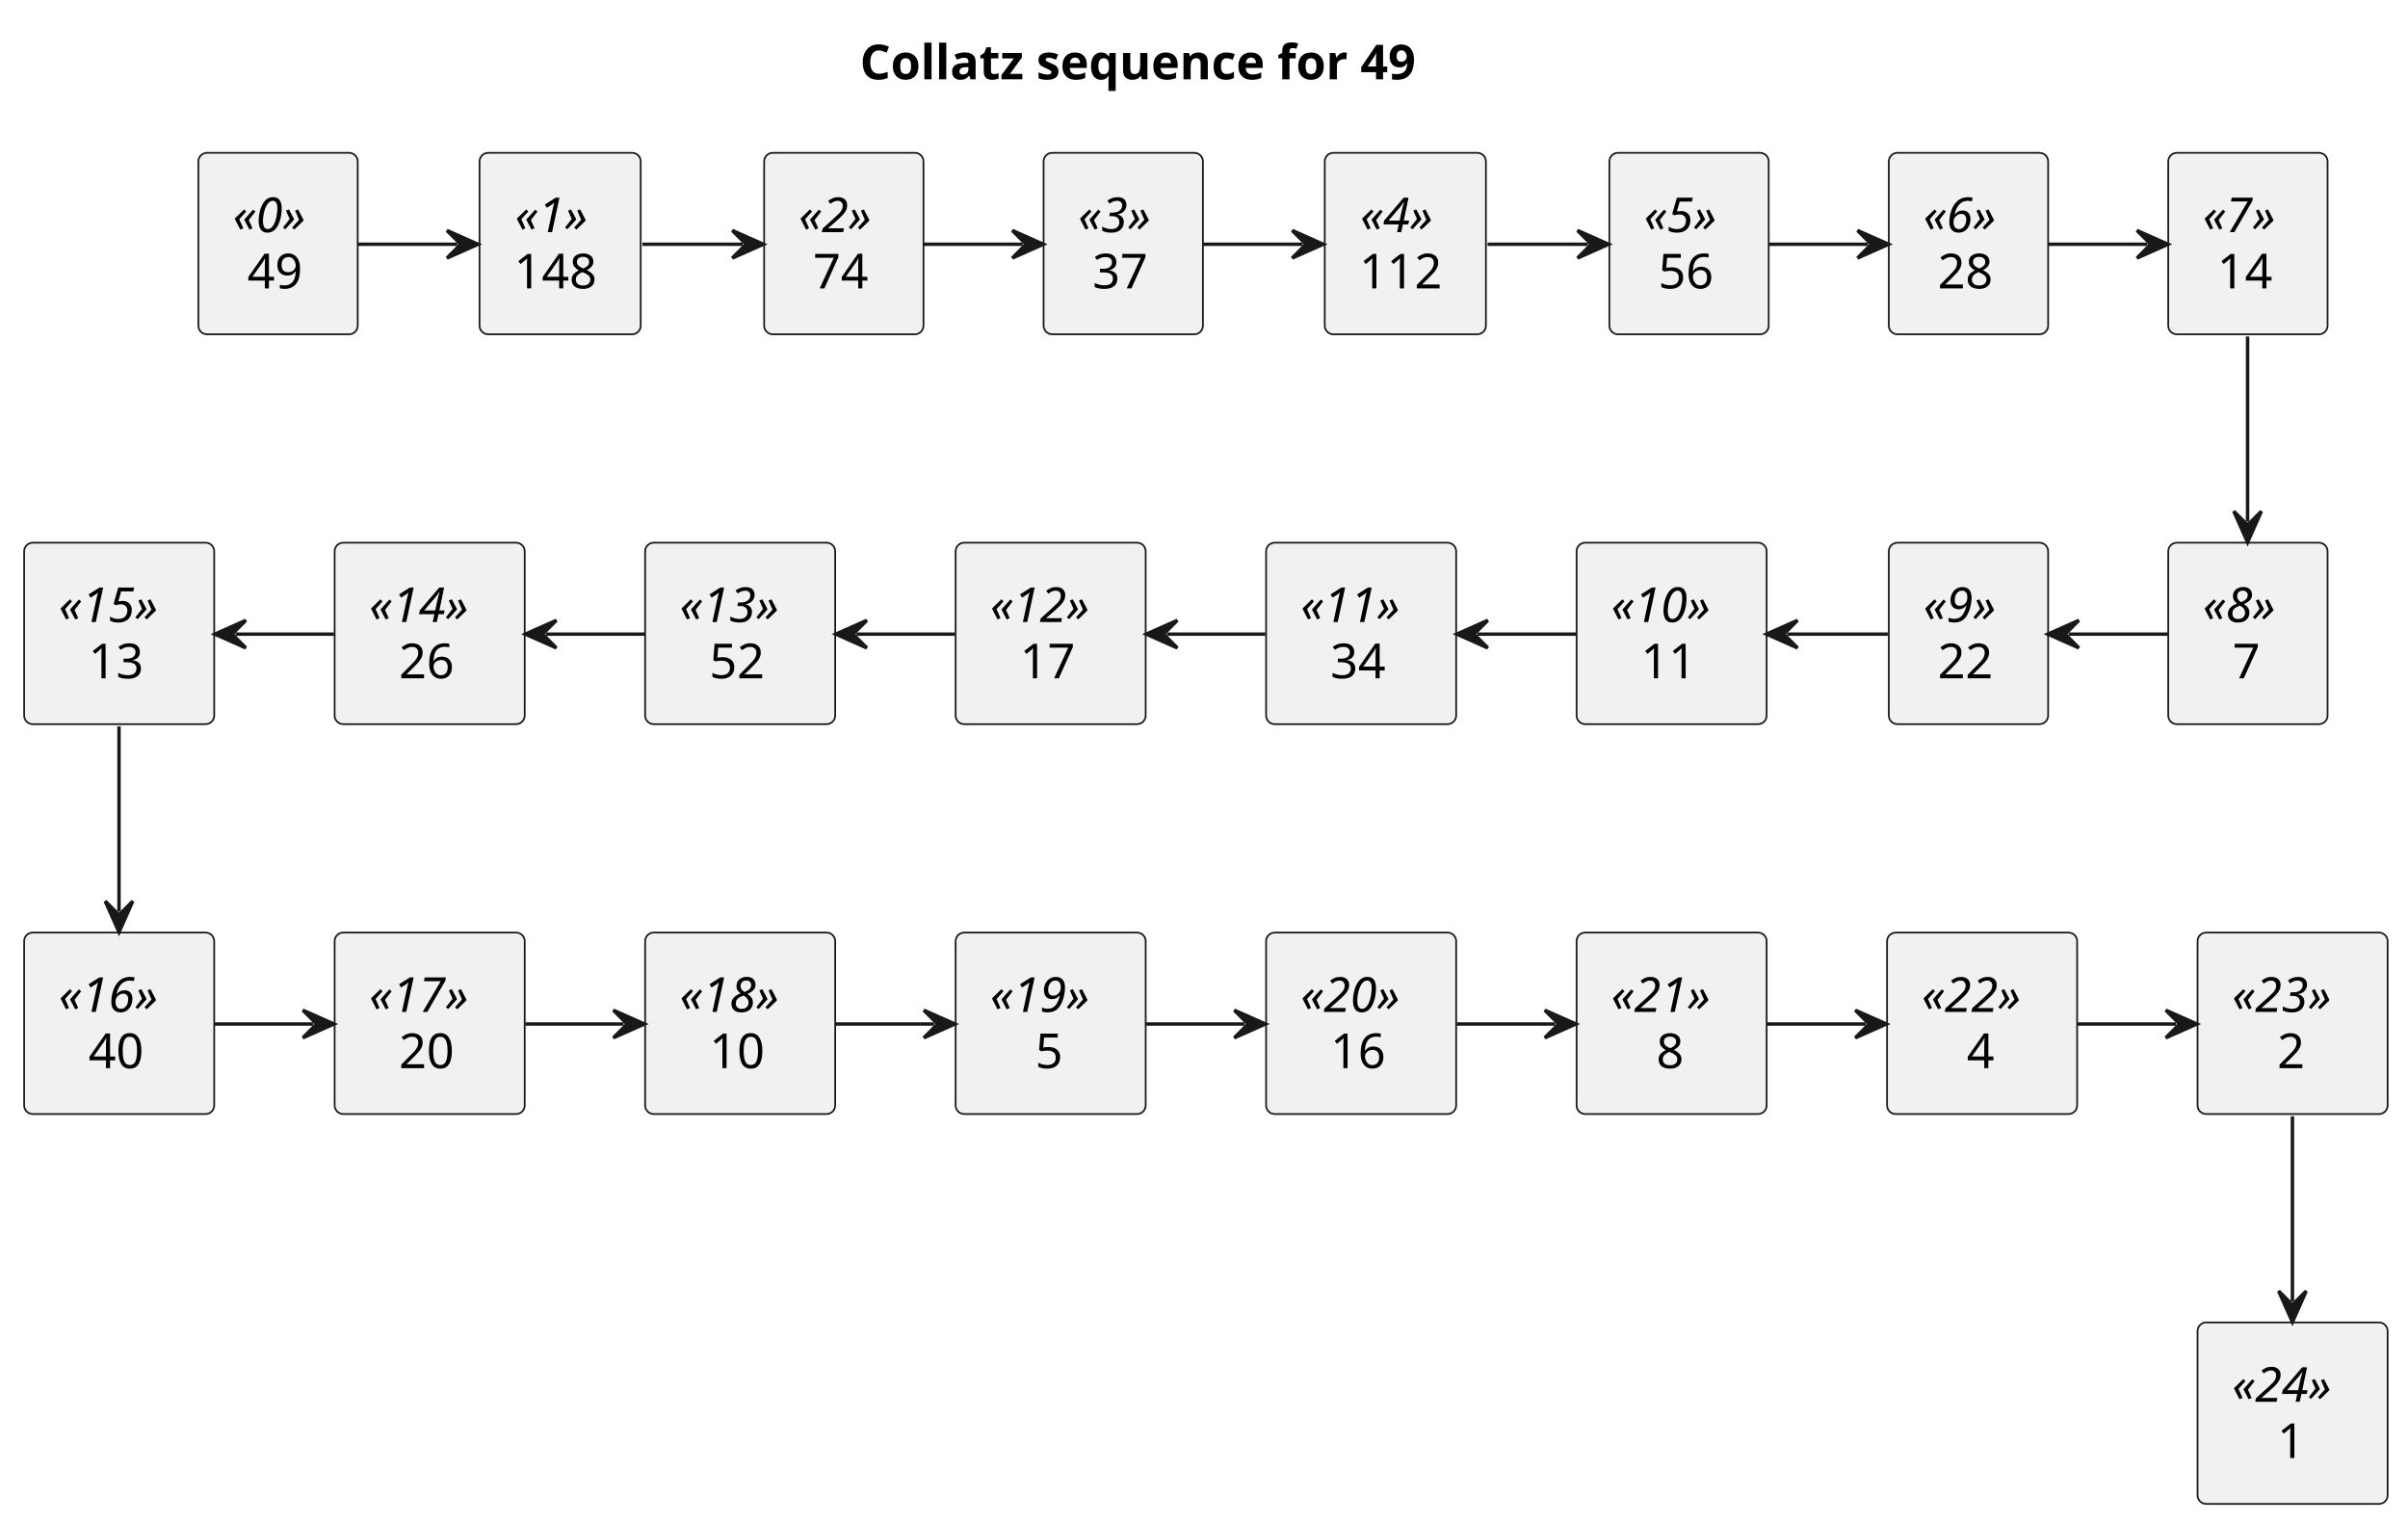
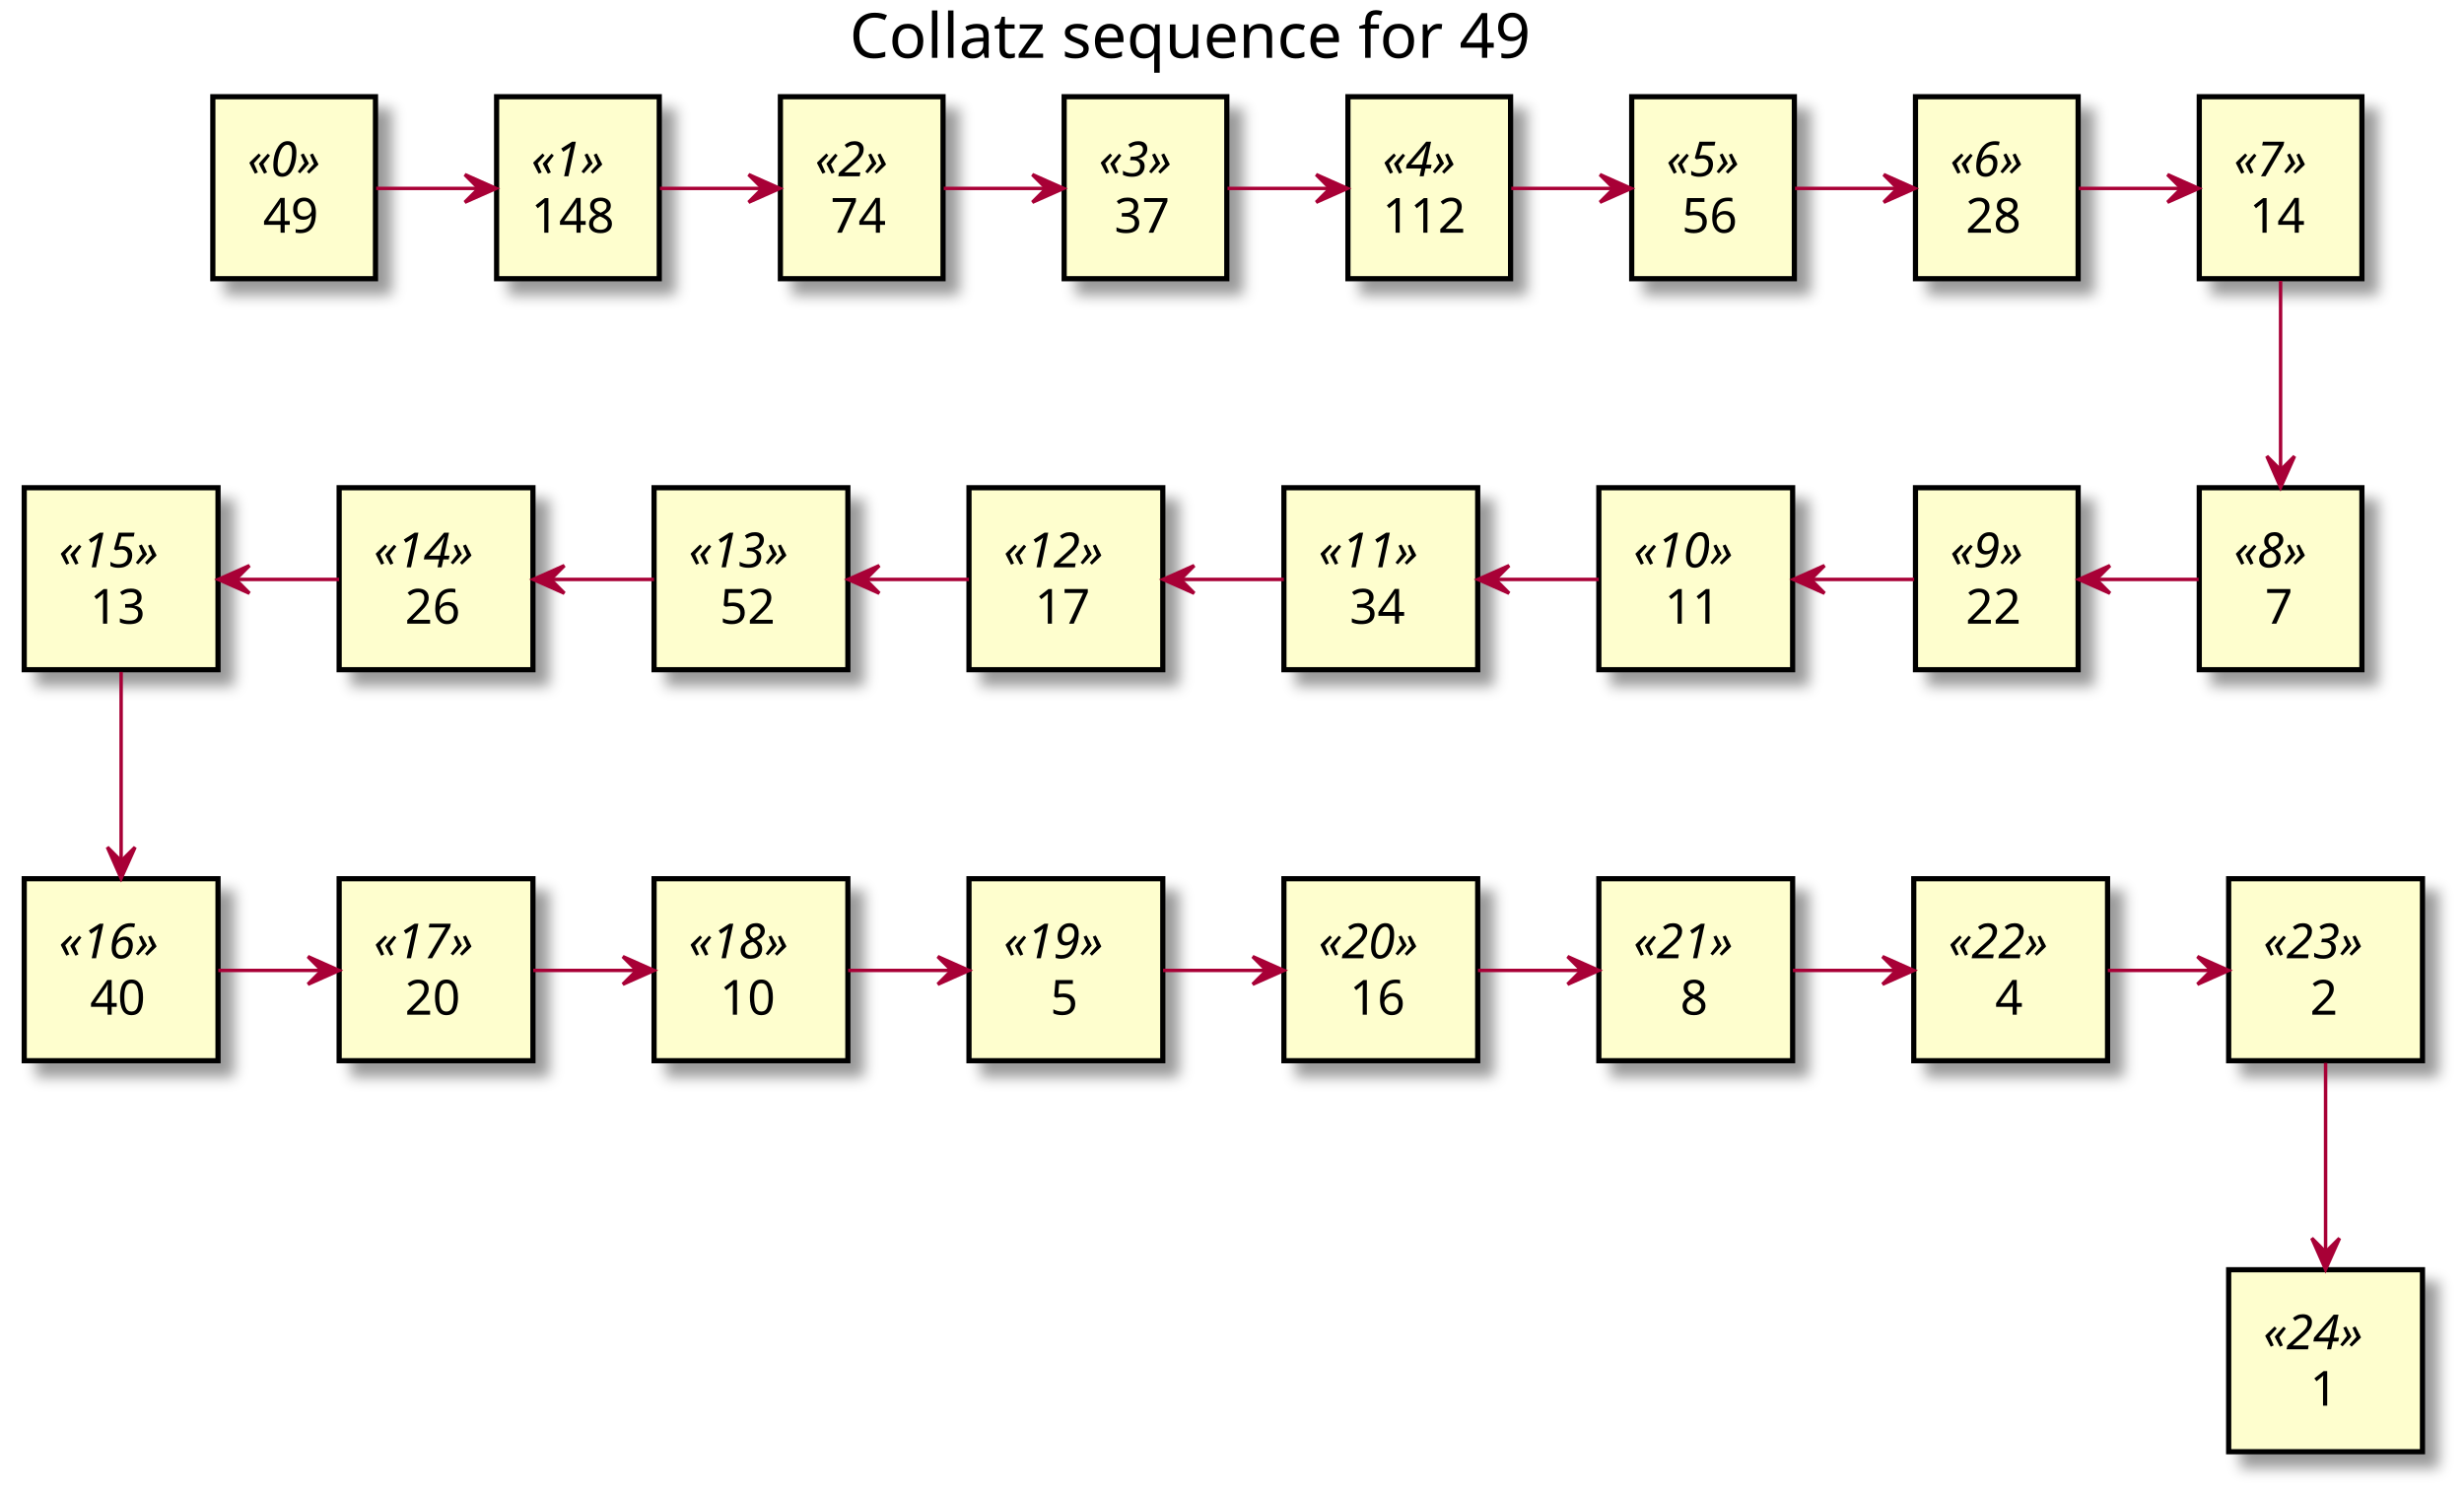
- <svg xmlns="http://www.w3.org/2000/svg" contentStyleType="text/css" height="441px" preserveAspectRatio="none" style="width:698px;height:441px;background:#FFFFFF;" version="1.1" viewBox="0 0 698 441" width="698px" zoomAndPan="magnify">
-   <defs />
+ <svg xmlns="http://www.w3.org/2000/svg" contentScriptType="application/ecmascript" contentStyleType="text/css" height="431px" preserveAspectRatio="none" style="width:712px;height:431px;background:#FFFFFF;" version="1.1" viewBox="0 0 712 431" width="712px" zoomAndPan="magnify">
+   <defs>
+     <filter height="300%" id="fkxlsqg061v2a" width="300%" x="-1" y="-1">
+       <feGaussianBlur result="blurOut" stdDeviation="2.0" />
+       <feColorMatrix in="blurOut" result="blurOut2" type="matrix" values="0 0 0 0 0 0 0 0 0 0 0 0 0 0 0 0 0 0 .4 0" />
+       <feOffset dx="4.0" dy="4.0" in="blurOut2" result="blurOut3" />
+       <feBlend in="SourceGraphic" in2="blurOut3" mode="normal" />
+     </filter>
+   </defs>
  <g>
-     <text fill="#000000" font-family="sans-serif" font-size="14" font-weight="bold" lengthAdjust="spacing" textLength="185.568" x="249.264" y="22.995">Collatz sequence for 49</text>
-     <g id="elem_49">
-       <rect fill="#F1F1F1" height="52.594" rx="2.5" ry="2.5" style="stroke:#181818;stroke-width:0.5;" width="46.188" x="57.5" y="44.297" />
-       <text fill="#000000" font-family="sans-serif" font-size="14" font-style="italic" lengthAdjust="spacing" textLength="26.189" x="67.5" y="67.292">«0»</text>
-       <text fill="#000000" font-family="sans-serif" font-size="14" lengthAdjust="spacing" textLength="17.814" x="71.687" y="83.589">49</text>
-     </g>
-     <g id="elem_148">
-       <rect fill="#F1F1F1" height="52.594" rx="2.5" ry="2.5" style="stroke:#181818;stroke-width:0.5;" width="46.722" x="139" y="44.297" />
-       <text fill="#000000" font-family="sans-serif" font-size="14" font-style="italic" lengthAdjust="spacing" textLength="26.189" x="149.267" y="67.292">«1»</text>
-       <text fill="#000000" font-family="sans-serif" font-size="14" lengthAdjust="spacing" textLength="26.722" x="149" y="83.589">148</text>
-     </g>
-     <g id="elem_74">
-       <rect fill="#F1F1F1" height="52.594" rx="2.5" ry="2.5" style="stroke:#181818;stroke-width:0.5;" width="46.188" x="221.5" y="44.297" />
-       <text fill="#000000" font-family="sans-serif" font-size="14" font-style="italic" lengthAdjust="spacing" textLength="26.189" x="231.5" y="67.292">«2»</text>
-       <text fill="#000000" font-family="sans-serif" font-size="14" lengthAdjust="spacing" textLength="17.814" x="235.687" y="83.589">74</text>
-     </g>
-     <g id="elem_37">
-       <rect fill="#F1F1F1" height="52.594" rx="2.5" ry="2.5" style="stroke:#181818;stroke-width:0.5;" width="46.188" x="302.5" y="44.297" />
-       <text fill="#000000" font-family="sans-serif" font-size="14" font-style="italic" lengthAdjust="spacing" textLength="26.189" x="312.5" y="67.292">«3»</text>
-       <text fill="#000000" font-family="sans-serif" font-size="14" lengthAdjust="spacing" textLength="17.814" x="316.687" y="83.589">37</text>
-     </g>
-     <g id="elem_112">
-       <rect fill="#F1F1F1" height="52.594" rx="2.5" ry="2.5" style="stroke:#181818;stroke-width:0.5;" width="46.722" x="384" y="44.297" />
-       <text fill="#000000" font-family="sans-serif" font-size="14" font-style="italic" lengthAdjust="spacing" textLength="26.189" x="394.267" y="67.292">«4»</text>
-       <text fill="#000000" font-family="sans-serif" font-size="14" lengthAdjust="spacing" textLength="26.722" x="394" y="83.589">112</text>
-     </g>
-     <g id="elem_56">
-       <rect fill="#F1F1F1" height="52.594" rx="2.5" ry="2.5" style="stroke:#181818;stroke-width:0.5;" width="46.188" x="466.5" y="44.297" />
-       <text fill="#000000" font-family="sans-serif" font-size="14" font-style="italic" lengthAdjust="spacing" textLength="26.189" x="476.5" y="67.292">«5»</text>
-       <text fill="#000000" font-family="sans-serif" font-size="14" lengthAdjust="spacing" textLength="17.814" x="480.687" y="83.589">56</text>
-     </g>
-     <g id="elem_28">
-       <rect fill="#F1F1F1" height="52.594" rx="2.5" ry="2.5" style="stroke:#181818;stroke-width:0.5;" width="46.188" x="547.5" y="44.297" />
-       <text fill="#000000" font-family="sans-serif" font-size="14" font-style="italic" lengthAdjust="spacing" textLength="26.189" x="557.5" y="67.292">«6»</text>
-       <text fill="#000000" font-family="sans-serif" font-size="14" lengthAdjust="spacing" textLength="17.814" x="561.687" y="83.589">28</text>
-     </g>
-     <g id="elem_14">
-       <rect fill="#F1F1F1" height="52.594" rx="2.5" ry="2.5" style="stroke:#181818;stroke-width:0.5;" width="46.188" x="628.5" y="44.297" />
-       <text fill="#000000" font-family="sans-serif" font-size="14" font-style="italic" lengthAdjust="spacing" textLength="26.189" x="638.5" y="67.292">«7»</text>
-       <text fill="#000000" font-family="sans-serif" font-size="14" lengthAdjust="spacing" textLength="17.814" x="642.687" y="83.589">14</text>
-     </g>
-     <g id="elem_7">
-       <rect fill="#F1F1F1" height="52.594" rx="2.5" ry="2.5" style="stroke:#181818;stroke-width:0.5;" width="46.188" x="628.5" y="157.297" />
-       <text fill="#000000" font-family="sans-serif" font-size="14" font-style="italic" lengthAdjust="spacing" textLength="26.189" x="638.5" y="180.292">«8»</text>
-       <text fill="#000000" font-family="sans-serif" font-size="14" lengthAdjust="spacing" textLength="8.907" x="647.141" y="196.589">7</text>
-     </g>
-     <g id="elem_22">
-       <rect fill="#F1F1F1" height="52.594" rx="2.5" ry="2.5" style="stroke:#181818;stroke-width:0.5;" width="46.188" x="547.5" y="157.297" />
-       <text fill="#000000" font-family="sans-serif" font-size="14" font-style="italic" lengthAdjust="spacing" textLength="26.189" x="557.5" y="180.292">«9»</text>
-       <text fill="#000000" font-family="sans-serif" font-size="14" lengthAdjust="spacing" textLength="17.814" x="561.687" y="196.589">22</text>
-     </g>
-     <g id="elem_11">
-       <rect fill="#F1F1F1" height="52.594" rx="2.5" ry="2.5" style="stroke:#181818;stroke-width:0.5;" width="55.096" x="457" y="157.297" />
-       <text fill="#000000" font-family="sans-serif" font-size="14" font-style="italic" lengthAdjust="spacing" textLength="35.096" x="467" y="180.292">«10»</text>
-       <text fill="#000000" font-family="sans-serif" font-size="14" lengthAdjust="spacing" textLength="17.814" x="475.641" y="196.589">11</text>
-     </g>
-     <g id="elem_34">
-       <rect fill="#F1F1F1" height="52.594" rx="2.5" ry="2.5" style="stroke:#181818;stroke-width:0.5;" width="55.096" x="367" y="157.297" />
-       <text fill="#000000" font-family="sans-serif" font-size="14" font-style="italic" lengthAdjust="spacing" textLength="35.096" x="377" y="180.292">«11»</text>
-       <text fill="#000000" font-family="sans-serif" font-size="14" lengthAdjust="spacing" textLength="17.814" x="385.641" y="196.589">34</text>
-     </g>
-     <g id="elem_17">
-       <rect fill="#F1F1F1" height="52.594" rx="2.5" ry="2.5" style="stroke:#181818;stroke-width:0.5;" width="55.096" x="277" y="157.297" />
-       <text fill="#000000" font-family="sans-serif" font-size="14" font-style="italic" lengthAdjust="spacing" textLength="35.096" x="287" y="180.292">«12»</text>
-       <text fill="#000000" font-family="sans-serif" font-size="14" lengthAdjust="spacing" textLength="17.814" x="295.641" y="196.589">17</text>
-     </g>
-     <g id="elem_52">
-       <rect fill="#F1F1F1" height="52.594" rx="2.5" ry="2.5" style="stroke:#181818;stroke-width:0.5;" width="55.096" x="187" y="157.297" />
-       <text fill="#000000" font-family="sans-serif" font-size="14" font-style="italic" lengthAdjust="spacing" textLength="35.096" x="197" y="180.292">«13»</text>
-       <text fill="#000000" font-family="sans-serif" font-size="14" lengthAdjust="spacing" textLength="17.814" x="205.641" y="196.589">52</text>
-     </g>
-     <g id="elem_26">
-       <rect fill="#F1F1F1" height="52.594" rx="2.5" ry="2.5" style="stroke:#181818;stroke-width:0.5;" width="55.096" x="97" y="157.297" />
-       <text fill="#000000" font-family="sans-serif" font-size="14" font-style="italic" lengthAdjust="spacing" textLength="35.096" x="107" y="180.292">«14»</text>
-       <text fill="#000000" font-family="sans-serif" font-size="14" lengthAdjust="spacing" textLength="17.814" x="115.641" y="196.589">26</text>
-     </g>
-     <g id="elem_13">
-       <rect fill="#F1F1F1" height="52.594" rx="2.5" ry="2.5" style="stroke:#181818;stroke-width:0.5;" width="55.096" x="7" y="157.297" />
-       <text fill="#000000" font-family="sans-serif" font-size="14" font-style="italic" lengthAdjust="spacing" textLength="35.096" x="17" y="180.292">«15»</text>
-       <text fill="#000000" font-family="sans-serif" font-size="14" lengthAdjust="spacing" textLength="17.814" x="25.641" y="196.589">13</text>
-     </g>
-     <g id="elem_40">
-       <rect fill="#F1F1F1" height="52.594" rx="2.5" ry="2.5" style="stroke:#181818;stroke-width:0.5;" width="55.096" x="7" y="270.297" />
-       <text fill="#000000" font-family="sans-serif" font-size="14" font-style="italic" lengthAdjust="spacing" textLength="35.096" x="17" y="293.292">«16»</text>
-       <text fill="#000000" font-family="sans-serif" font-size="14" lengthAdjust="spacing" textLength="17.814" x="25.641" y="309.589">40</text>
-     </g>
-     <g id="elem_20">
-       <rect fill="#F1F1F1" height="52.594" rx="2.5" ry="2.5" style="stroke:#181818;stroke-width:0.5;" width="55.096" x="97" y="270.297" />
-       <text fill="#000000" font-family="sans-serif" font-size="14" font-style="italic" lengthAdjust="spacing" textLength="35.096" x="107" y="293.292">«17»</text>
-       <text fill="#000000" font-family="sans-serif" font-size="14" lengthAdjust="spacing" textLength="17.814" x="115.641" y="309.589">20</text>
-     </g>
-     <g id="elem_10">
-       <rect fill="#F1F1F1" height="52.594" rx="2.5" ry="2.5" style="stroke:#181818;stroke-width:0.5;" width="55.096" x="187" y="270.297" />
-       <text fill="#000000" font-family="sans-serif" font-size="14" font-style="italic" lengthAdjust="spacing" textLength="35.096" x="197" y="293.292">«18»</text>
-       <text fill="#000000" font-family="sans-serif" font-size="14" lengthAdjust="spacing" textLength="17.814" x="205.641" y="309.589">10</text>
-     </g>
-     <g id="elem_5">
-       <rect fill="#F1F1F1" height="52.594" rx="2.5" ry="2.5" style="stroke:#181818;stroke-width:0.5;" width="55.096" x="277" y="270.297" />
-       <text fill="#000000" font-family="sans-serif" font-size="14" font-style="italic" lengthAdjust="spacing" textLength="35.096" x="287" y="293.292">«19»</text>
-       <text fill="#000000" font-family="sans-serif" font-size="14" lengthAdjust="spacing" textLength="8.907" x="300.094" y="309.589">5</text>
-     </g>
-     <g id="elem_16">
-       <rect fill="#F1F1F1" height="52.594" rx="2.5" ry="2.5" style="stroke:#181818;stroke-width:0.5;" width="55.096" x="367" y="270.297" />
-       <text fill="#000000" font-family="sans-serif" font-size="14" font-style="italic" lengthAdjust="spacing" textLength="35.096" x="377" y="293.292">«20»</text>
-       <text fill="#000000" font-family="sans-serif" font-size="14" lengthAdjust="spacing" textLength="17.814" x="385.641" y="309.589">16</text>
-     </g>
-     <g id="elem_8">
-       <rect fill="#F1F1F1" height="52.594" rx="2.5" ry="2.5" style="stroke:#181818;stroke-width:0.5;" width="55.096" x="457" y="270.297" />
-       <text fill="#000000" font-family="sans-serif" font-size="14" font-style="italic" lengthAdjust="spacing" textLength="35.096" x="467" y="293.292">«21»</text>
-       <text fill="#000000" font-family="sans-serif" font-size="14" lengthAdjust="spacing" textLength="8.907" x="480.094" y="309.589">8</text>
-     </g>
-     <g id="elem_4">
-       <rect fill="#F1F1F1" height="52.594" rx="2.5" ry="2.5" style="stroke:#181818;stroke-width:0.5;" width="55.096" x="547" y="270.297" />
-       <text fill="#000000" font-family="sans-serif" font-size="14" font-style="italic" lengthAdjust="spacing" textLength="35.096" x="557" y="293.292">«22»</text>
-       <text fill="#000000" font-family="sans-serif" font-size="14" lengthAdjust="spacing" textLength="8.907" x="570.094" y="309.589">4</text>
-     </g>
-     <g id="elem_2">
-       <rect fill="#F1F1F1" height="52.594" rx="2.5" ry="2.5" style="stroke:#181818;stroke-width:0.5;" width="55.096" x="637" y="270.297" />
-       <text fill="#000000" font-family="sans-serif" font-size="14" font-style="italic" lengthAdjust="spacing" textLength="35.096" x="647" y="293.292">«23»</text>
-       <text fill="#000000" font-family="sans-serif" font-size="14" lengthAdjust="spacing" textLength="8.907" x="660.094" y="309.589">2</text>
-     </g>
-     <g id="elem_1">
-       <rect fill="#F1F1F1" height="52.594" rx="2.5" ry="2.5" style="stroke:#181818;stroke-width:0.5;" width="55.096" x="637" y="383.297" />
-       <text fill="#000000" font-family="sans-serif" font-size="14" font-style="italic" lengthAdjust="spacing" textLength="35.096" x="647" y="406.292">«24»</text>
-       <text fill="#000000" font-family="sans-serif" font-size="14" lengthAdjust="spacing" textLength="8.907" x="660.094" y="422.589">1</text>
-     </g>
-     <g id="link_49_148">
-       <path d="M103.56,70.797 C115.23,70.797 120.89,70.797 132.56,70.797 " fill="none" id="49-to-148" style="stroke:#181818;stroke-width:1.0;" />
-       <polygon fill="#181818" points="138.56,70.797,129.56,66.797,133.56,70.797,129.56,74.797,138.56,70.797" style="stroke:#181818;stroke-width:1.0;" />
-     </g>
-     <g id="link_148_74">
-       <path d="M186.2,70.797 C197.89,70.797 203.58,70.797 215.27,70.797 " fill="none" id="148-to-74" style="stroke:#181818;stroke-width:1.0;" />
-       <polygon fill="#181818" points="221.27,70.797,212.27,66.797,216.27,70.797,212.27,74.797,221.27,70.797" style="stroke:#181818;stroke-width:1.0;" />
-     </g>
-     <g id="link_74_37">
-       <path d="M267.6,70.797 C279.21,70.797 284.82,70.797 296.43,70.797 " fill="none" id="74-to-37" style="stroke:#181818;stroke-width:1.0;" />
-       <polygon fill="#181818" points="302.43,70.797,293.43,66.797,297.43,70.797,293.43,74.797,302.43,70.797" style="stroke:#181818;stroke-width:1.0;" />
-     </g>
-     <g id="link_37_112">
-       <path d="M348.56,70.797 C360.23,70.797 365.89,70.797 377.56,70.797 " fill="none" id="37-to-112" style="stroke:#181818;stroke-width:1.0;" />
-       <polygon fill="#181818" points="383.56,70.797,374.56,66.797,378.56,70.797,374.56,74.797,383.56,70.797" style="stroke:#181818;stroke-width:1.0;" />
-     </g>
-     <g id="link_112_56">
-       <path d="M431.2,70.797 C442.89,70.797 448.58,70.797 460.27,70.797 " fill="none" id="112-to-56" style="stroke:#181818;stroke-width:1.0;" />
-       <polygon fill="#181818" points="466.27,70.797,457.27,66.797,461.27,70.797,457.27,74.797,466.27,70.797" style="stroke:#181818;stroke-width:1.0;" />
-     </g>
-     <g id="link_56_28">
-       <path d="M512.6,70.797 C524.21,70.797 529.82,70.797 541.43,70.797 " fill="none" id="56-to-28" style="stroke:#181818;stroke-width:1.0;" />
-       <polygon fill="#181818" points="547.43,70.797,538.43,66.797,542.43,70.797,538.43,74.797,547.43,70.797" style="stroke:#181818;stroke-width:1.0;" />
-     </g>
-     <g id="link_28_14">
-       <path d="M593.6,70.797 C605.21,70.797 610.82,70.797 622.43,70.797 " fill="none" id="28-to-14" style="stroke:#181818;stroke-width:1.0;" />
-       <polygon fill="#181818" points="628.43,70.797,619.43,66.797,623.43,70.797,619.43,74.797,628.43,70.797" style="stroke:#181818;stroke-width:1.0;" />
-     </g>
-     <g id="link_14_7">
-       <path d="M651.5,97.537 C651.5,115.477 651.5,133.287 651.5,151.187 " fill="none" id="14-to-7" style="stroke:#181818;stroke-width:1.0;" />
-       <polygon fill="#181818" points="651.5,157.187,655.5,148.187,651.5,152.187,647.5,148.187,651.5,157.187" style="stroke:#181818;stroke-width:1.0;" />
-     </g>
-     <g id="link_22_7">
-       <path d="M599.6,183.797 C611.21,183.797 616.82,183.797 628.43,183.797 " fill="none" id="22-backto-7" style="stroke:#181818;stroke-width:1.0;" />
-       <polygon fill="#181818" points="593.6,183.797,602.6,187.797,598.6,183.797,602.6,179.797,593.6,183.797" style="stroke:#181818;stroke-width:1.0;" />
-     </g>
-     <g id="link_11_22">
-       <path d="M518.05,183.797 C529.77,183.797 535.49,183.797 547.21,183.797 " fill="none" id="11-backto-22" style="stroke:#181818;stroke-width:1.0;" />
-       <polygon fill="#181818" points="512.05,183.797,521.05,187.797,517.05,183.797,521.05,179.797,512.05,183.797" style="stroke:#181818;stroke-width:1.0;" />
-     </g>
-     <g id="link_34_11">
-       <path d="M428.27,183.797 C439.78,183.797 445.28,183.797 456.79,183.797 " fill="none" id="34-backto-11" style="stroke:#181818;stroke-width:1.0;" />
-       <polygon fill="#181818" points="422.27,183.797,431.27,187.797,427.27,183.797,431.27,179.797,422.27,183.797" style="stroke:#181818;stroke-width:1.0;" />
-     </g>
-     <g id="link_17_34">
-       <path d="M338.27,183.797 C349.78,183.797 355.28,183.797 366.79,183.797 " fill="none" id="17-backto-34" style="stroke:#181818;stroke-width:1.0;" />
-       <polygon fill="#181818" points="332.27,183.797,341.27,187.797,337.27,183.797,341.27,179.797,332.27,183.797" style="stroke:#181818;stroke-width:1.0;" />
-     </g>
-     <g id="link_52_17">
-       <path d="M248.27,183.797 C259.78,183.797 265.28,183.797 276.79,183.797 " fill="none" id="52-backto-17" style="stroke:#181818;stroke-width:1.0;" />
-       <polygon fill="#181818" points="242.27,183.797,251.27,187.797,247.27,183.797,251.27,179.797,242.27,183.797" style="stroke:#181818;stroke-width:1.0;" />
-     </g>
-     <g id="link_26_52">
-       <path d="M158.27,183.797 C169.78,183.797 175.28,183.797 186.79,183.797 " fill="none" id="26-backto-52" style="stroke:#181818;stroke-width:1.0;" />
-       <polygon fill="#181818" points="152.27,183.797,161.27,187.797,157.27,183.797,161.27,179.797,152.27,183.797" style="stroke:#181818;stroke-width:1.0;" />
-     </g>
-     <g id="link_13_26">
-       <path d="M68.27,183.797 C79.78,183.797 85.28,183.797 96.79,183.797 " fill="none" id="13-backto-26" style="stroke:#181818;stroke-width:1.0;" />
-       <polygon fill="#181818" points="62.27,183.797,71.27,187.797,67.27,183.797,71.27,179.797,62.27,183.797" style="stroke:#181818;stroke-width:1.0;" />
-     </g>
-     <g id="link_13_40">
-       <path d="M34.5,210.537 C34.5,228.477 34.5,246.287 34.5,264.187 " fill="none" id="13-to-40" style="stroke:#181818;stroke-width:1.0;" />
-       <polygon fill="#181818" points="34.5,270.187,38.5,261.187,34.5,265.187,30.5,261.187,34.5,270.187" style="stroke:#181818;stroke-width:1.0;" />
-     </g>
-     <g id="link_40_20">
-       <path d="M62.27,296.797 C73.78,296.797 79.28,296.797 90.79,296.797 " fill="none" id="40-to-20" style="stroke:#181818;stroke-width:1.0;" />
-       <polygon fill="#181818" points="96.79,296.797,87.79,292.797,91.79,296.797,87.79,300.797,96.79,296.797" style="stroke:#181818;stroke-width:1.0;" />
-     </g>
-     <g id="link_20_10">
-       <path d="M152.27,296.797 C163.78,296.797 169.28,296.797 180.79,296.797 " fill="none" id="20-to-10" style="stroke:#181818;stroke-width:1.0;" />
-       <polygon fill="#181818" points="186.79,296.797,177.79,292.797,181.79,296.797,177.79,300.797,186.79,296.797" style="stroke:#181818;stroke-width:1.0;" />
-     </g>
-     <g id="link_10_5">
-       <path d="M242.27,296.797 C253.78,296.797 259.28,296.797 270.79,296.797 " fill="none" id="10-to-5" style="stroke:#181818;stroke-width:1.0;" />
-       <polygon fill="#181818" points="276.79,296.797,267.79,292.797,271.79,296.797,267.79,300.797,276.79,296.797" style="stroke:#181818;stroke-width:1.0;" />
-     </g>
-     <g id="link_5_16">
-       <path d="M332.27,296.797 C343.78,296.797 349.28,296.797 360.79,296.797 " fill="none" id="5-to-16" style="stroke:#181818;stroke-width:1.0;" />
-       <polygon fill="#181818" points="366.79,296.797,357.79,292.797,361.79,296.797,357.79,300.797,366.79,296.797" style="stroke:#181818;stroke-width:1.0;" />
-     </g>
-     <g id="link_16_8">
-       <path d="M422.27,296.797 C433.78,296.797 439.28,296.797 450.79,296.797 " fill="none" id="16-to-8" style="stroke:#181818;stroke-width:1.0;" />
-       <polygon fill="#181818" points="456.79,296.797,447.79,292.797,451.79,296.797,447.79,300.797,456.79,296.797" style="stroke:#181818;stroke-width:1.0;" />
-     </g>
-     <g id="link_8_4">
-       <path d="M512.27,296.797 C523.78,296.797 529.28,296.797 540.79,296.797 " fill="none" id="8-to-4" style="stroke:#181818;stroke-width:1.0;" />
-       <polygon fill="#181818" points="546.79,296.797,537.79,292.797,541.79,296.797,537.79,300.797,546.79,296.797" style="stroke:#181818;stroke-width:1.0;" />
-     </g>
-     <g id="link_4_2">
-       <path d="M602.27,296.797 C613.78,296.797 619.28,296.797 630.79,296.797 " fill="none" id="4-to-2" style="stroke:#181818;stroke-width:1.0;" />
-       <polygon fill="#181818" points="636.79,296.797,627.79,292.797,631.79,296.797,627.79,300.797,636.79,296.797" style="stroke:#181818;stroke-width:1.0;" />
-     </g>
-     <g id="link_2_1">
-       <path d="M664.5,323.537 C664.5,341.477 664.5,359.287 664.5,377.187 " fill="none" id="2-to-1" style="stroke:#181818;stroke-width:1.0;" />
-       <polygon fill="#181818" points="664.5,383.187,668.5,374.187,664.5,378.187,660.5,374.187,664.5,383.187" style="stroke:#181818;stroke-width:1.0;" />
-     </g>
+     <text fill="#000000" font-family="sans-serif" font-size="18" lengthAdjust="spacing" textLength="208" x="245.5" y="16.708">Collatz sequence for 49</text>
+     <rect fill="#FEFECE" filter="url(#fkxlsqg061v2a)" height="52.594" style="stroke:#000000;stroke-width:1.5;" width="47" x="61.5" y="27.953" />
+     <text fill="#000000" font-family="sans-serif" font-size="14" font-style="italic" lengthAdjust="spacing" textLength="27" x="71.5" y="50.948">«0»</text>
+     <text fill="#000000" font-family="sans-serif" font-size="14" lengthAdjust="spacing" textLength="18" x="76" y="67.245">49</text>
+     <rect fill="#FEFECE" filter="url(#fkxlsqg061v2a)" height="52.594" style="stroke:#000000;stroke-width:1.5;" width="47" x="143.5" y="27.953" />
+     <text fill="#000000" font-family="sans-serif" font-size="14" font-style="italic" lengthAdjust="spacing" textLength="27" x="153.5" y="50.948">«1»</text>
+     <text fill="#000000" font-family="sans-serif" font-size="14" lengthAdjust="spacing" textLength="27" x="153.5" y="67.245">148</text>
+     <rect fill="#FEFECE" filter="url(#fkxlsqg061v2a)" height="52.594" style="stroke:#000000;stroke-width:1.5;" width="47" x="225.5" y="27.953" />
+     <text fill="#000000" font-family="sans-serif" font-size="14" font-style="italic" lengthAdjust="spacing" textLength="27" x="235.5" y="50.948">«2»</text>
+     <text fill="#000000" font-family="sans-serif" font-size="14" lengthAdjust="spacing" textLength="18" x="240" y="67.245">74</text>
+     <rect fill="#FEFECE" filter="url(#fkxlsqg061v2a)" height="52.594" style="stroke:#000000;stroke-width:1.5;" width="47" x="307.5" y="27.953" />
+     <text fill="#000000" font-family="sans-serif" font-size="14" font-style="italic" lengthAdjust="spacing" textLength="27" x="317.5" y="50.948">«3»</text>
+     <text fill="#000000" font-family="sans-serif" font-size="14" lengthAdjust="spacing" textLength="18" x="322" y="67.245">37</text>
+     <rect fill="#FEFECE" filter="url(#fkxlsqg061v2a)" height="52.594" style="stroke:#000000;stroke-width:1.5;" width="47" x="389.5" y="27.953" />
+     <text fill="#000000" font-family="sans-serif" font-size="14" font-style="italic" lengthAdjust="spacing" textLength="27" x="399.5" y="50.948">«4»</text>
+     <text fill="#000000" font-family="sans-serif" font-size="14" lengthAdjust="spacing" textLength="27" x="399.5" y="67.245">112</text>
+     <rect fill="#FEFECE" filter="url(#fkxlsqg061v2a)" height="52.594" style="stroke:#000000;stroke-width:1.5;" width="47" x="471.5" y="27.953" />
+     <text fill="#000000" font-family="sans-serif" font-size="14" font-style="italic" lengthAdjust="spacing" textLength="27" x="481.5" y="50.948">«5»</text>
+     <text fill="#000000" font-family="sans-serif" font-size="14" lengthAdjust="spacing" textLength="18" x="486" y="67.245">56</text>
+     <rect fill="#FEFECE" filter="url(#fkxlsqg061v2a)" height="52.594" style="stroke:#000000;stroke-width:1.5;" width="47" x="553.5" y="27.953" />
+     <text fill="#000000" font-family="sans-serif" font-size="14" font-style="italic" lengthAdjust="spacing" textLength="27" x="563.5" y="50.948">«6»</text>
+     <text fill="#000000" font-family="sans-serif" font-size="14" lengthAdjust="spacing" textLength="18" x="568" y="67.245">28</text>
+     <rect fill="#FEFECE" filter="url(#fkxlsqg061v2a)" height="52.594" style="stroke:#000000;stroke-width:1.5;" width="47" x="635.5" y="27.953" />
+     <text fill="#000000" font-family="sans-serif" font-size="14" font-style="italic" lengthAdjust="spacing" textLength="27" x="645.5" y="50.948">«7»</text>
+     <text fill="#000000" font-family="sans-serif" font-size="14" lengthAdjust="spacing" textLength="18" x="650" y="67.245">14</text>
+     <rect fill="#FEFECE" filter="url(#fkxlsqg061v2a)" height="52.594" style="stroke:#000000;stroke-width:1.5;" width="47" x="635.5" y="140.953" />
+     <text fill="#000000" font-family="sans-serif" font-size="14" font-style="italic" lengthAdjust="spacing" textLength="27" x="645.5" y="163.948">«8»</text>
+     <text fill="#000000" font-family="sans-serif" font-size="14" lengthAdjust="spacing" textLength="9" x="654.5" y="180.245">7</text>
+     <rect fill="#FEFECE" filter="url(#fkxlsqg061v2a)" height="52.594" style="stroke:#000000;stroke-width:1.5;" width="47" x="553.5" y="140.953" />
+     <text fill="#000000" font-family="sans-serif" font-size="14" font-style="italic" lengthAdjust="spacing" textLength="27" x="563.5" y="163.948">«9»</text>
+     <text fill="#000000" font-family="sans-serif" font-size="14" lengthAdjust="spacing" textLength="18" x="568" y="180.245">22</text>
+     <rect fill="#FEFECE" filter="url(#fkxlsqg061v2a)" height="52.594" style="stroke:#000000;stroke-width:1.5;" width="56" x="462" y="140.953" />
+     <text fill="#000000" font-family="sans-serif" font-size="14" font-style="italic" lengthAdjust="spacing" textLength="36" x="472" y="163.948">«10»</text>
+     <text fill="#000000" font-family="sans-serif" font-size="14" lengthAdjust="spacing" textLength="18" x="481" y="180.245">11</text>
+     <rect fill="#FEFECE" filter="url(#fkxlsqg061v2a)" height="52.594" style="stroke:#000000;stroke-width:1.5;" width="56" x="371" y="140.953" />
+     <text fill="#000000" font-family="sans-serif" font-size="14" font-style="italic" lengthAdjust="spacing" textLength="36" x="381" y="163.948">«11»</text>
+     <text fill="#000000" font-family="sans-serif" font-size="14" lengthAdjust="spacing" textLength="18" x="390" y="180.245">34</text>
+     <rect fill="#FEFECE" filter="url(#fkxlsqg061v2a)" height="52.594" style="stroke:#000000;stroke-width:1.5;" width="56" x="280" y="140.953" />
+     <text fill="#000000" font-family="sans-serif" font-size="14" font-style="italic" lengthAdjust="spacing" textLength="36" x="290" y="163.948">«12»</text>
+     <text fill="#000000" font-family="sans-serif" font-size="14" lengthAdjust="spacing" textLength="18" x="299" y="180.245">17</text>
+     <rect fill="#FEFECE" filter="url(#fkxlsqg061v2a)" height="52.594" style="stroke:#000000;stroke-width:1.5;" width="56" x="189" y="140.953" />
+     <text fill="#000000" font-family="sans-serif" font-size="14" font-style="italic" lengthAdjust="spacing" textLength="36" x="199" y="163.948">«13»</text>
+     <text fill="#000000" font-family="sans-serif" font-size="14" lengthAdjust="spacing" textLength="18" x="208" y="180.245">52</text>
+     <rect fill="#FEFECE" filter="url(#fkxlsqg061v2a)" height="52.594" style="stroke:#000000;stroke-width:1.5;" width="56" x="98" y="140.953" />
+     <text fill="#000000" font-family="sans-serif" font-size="14" font-style="italic" lengthAdjust="spacing" textLength="36" x="108" y="163.948">«14»</text>
+     <text fill="#000000" font-family="sans-serif" font-size="14" lengthAdjust="spacing" textLength="18" x="117" y="180.245">26</text>
+     <rect fill="#FEFECE" filter="url(#fkxlsqg061v2a)" height="52.594" style="stroke:#000000;stroke-width:1.5;" width="56" x="7" y="140.953" />
+     <text fill="#000000" font-family="sans-serif" font-size="14" font-style="italic" lengthAdjust="spacing" textLength="36" x="17" y="163.948">«15»</text>
+     <text fill="#000000" font-family="sans-serif" font-size="14" lengthAdjust="spacing" textLength="18" x="26" y="180.245">13</text>
+     <rect fill="#FEFECE" filter="url(#fkxlsqg061v2a)" height="52.594" style="stroke:#000000;stroke-width:1.5;" width="56" x="7" y="253.953" />
+     <text fill="#000000" font-family="sans-serif" font-size="14" font-style="italic" lengthAdjust="spacing" textLength="36" x="17" y="276.948">«16»</text>
+     <text fill="#000000" font-family="sans-serif" font-size="14" lengthAdjust="spacing" textLength="18" x="26" y="293.245">40</text>
+     <rect fill="#FEFECE" filter="url(#fkxlsqg061v2a)" height="52.594" style="stroke:#000000;stroke-width:1.5;" width="56" x="98" y="253.953" />
+     <text fill="#000000" font-family="sans-serif" font-size="14" font-style="italic" lengthAdjust="spacing" textLength="36" x="108" y="276.948">«17»</text>
+     <text fill="#000000" font-family="sans-serif" font-size="14" lengthAdjust="spacing" textLength="18" x="117" y="293.245">20</text>
+     <rect fill="#FEFECE" filter="url(#fkxlsqg061v2a)" height="52.594" style="stroke:#000000;stroke-width:1.5;" width="56" x="189" y="253.953" />
+     <text fill="#000000" font-family="sans-serif" font-size="14" font-style="italic" lengthAdjust="spacing" textLength="36" x="199" y="276.948">«18»</text>
+     <text fill="#000000" font-family="sans-serif" font-size="14" lengthAdjust="spacing" textLength="18" x="208" y="293.245">10</text>
+     <rect fill="#FEFECE" filter="url(#fkxlsqg061v2a)" height="52.594" style="stroke:#000000;stroke-width:1.5;" width="56" x="280" y="253.953" />
+     <text fill="#000000" font-family="sans-serif" font-size="14" font-style="italic" lengthAdjust="spacing" textLength="36" x="290" y="276.948">«19»</text>
+     <text fill="#000000" font-family="sans-serif" font-size="14" lengthAdjust="spacing" textLength="9" x="303.5" y="293.245">5</text>
+     <rect fill="#FEFECE" filter="url(#fkxlsqg061v2a)" height="52.594" style="stroke:#000000;stroke-width:1.5;" width="56" x="371" y="253.953" />
+     <text fill="#000000" font-family="sans-serif" font-size="14" font-style="italic" lengthAdjust="spacing" textLength="36" x="381" y="276.948">«20»</text>
+     <text fill="#000000" font-family="sans-serif" font-size="14" lengthAdjust="spacing" textLength="18" x="390" y="293.245">16</text>
+     <rect fill="#FEFECE" filter="url(#fkxlsqg061v2a)" height="52.594" style="stroke:#000000;stroke-width:1.5;" width="56" x="462" y="253.953" />
+     <text fill="#000000" font-family="sans-serif" font-size="14" font-style="italic" lengthAdjust="spacing" textLength="36" x="472" y="276.948">«21»</text>
+     <text fill="#000000" font-family="sans-serif" font-size="14" lengthAdjust="spacing" textLength="9" x="485.5" y="293.245">8</text>
+     <rect fill="#FEFECE" filter="url(#fkxlsqg061v2a)" height="52.594" style="stroke:#000000;stroke-width:1.5;" width="56" x="553" y="253.953" />
+     <text fill="#000000" font-family="sans-serif" font-size="14" font-style="italic" lengthAdjust="spacing" textLength="36" x="563" y="276.948">«22»</text>
+     <text fill="#000000" font-family="sans-serif" font-size="14" lengthAdjust="spacing" textLength="9" x="576.5" y="293.245">4</text>
+     <rect fill="#FEFECE" filter="url(#fkxlsqg061v2a)" height="52.594" style="stroke:#000000;stroke-width:1.5;" width="56" x="644" y="253.953" />
+     <text fill="#000000" font-family="sans-serif" font-size="14" font-style="italic" lengthAdjust="spacing" textLength="36" x="654" y="276.948">«23»</text>
+     <text fill="#000000" font-family="sans-serif" font-size="14" lengthAdjust="spacing" textLength="9" x="667.5" y="293.245">2</text>
+     <rect fill="#FEFECE" filter="url(#fkxlsqg061v2a)" height="52.594" style="stroke:#000000;stroke-width:1.5;" width="56" x="644" y="366.953" />
+     <text fill="#000000" font-family="sans-serif" font-size="14" font-style="italic" lengthAdjust="spacing" textLength="36" x="654" y="389.948">«24»</text>
+     <text fill="#000000" font-family="sans-serif" font-size="14" lengthAdjust="spacing" textLength="9" x="667.5" y="406.245">1</text>
+     <path d="M108.7,54.453 C118.53,54.453 128.35,54.453 138.18,54.453 " fill="none" id="49-to-148" style="stroke:#A80036;stroke-width:1.0;" />
+     <polygon fill="#A80036" points="143.32,54.453,134.32,50.453,138.32,54.453,134.32,58.453,143.32,54.453" style="stroke:#A80036;stroke-width:1.0;" />
+     <path d="M190.7,54.453 C200.53,54.453 210.35,54.453 220.18,54.453 " fill="none" id="148-to-74" style="stroke:#A80036;stroke-width:1.0;" />
+     <polygon fill="#A80036" points="225.32,54.453,216.32,50.453,220.32,54.453,216.32,58.453,225.32,54.453" style="stroke:#A80036;stroke-width:1.0;" />
+     <path d="M272.7,54.453 C282.53,54.453 292.35,54.453 302.18,54.453 " fill="none" id="74-to-37" style="stroke:#A80036;stroke-width:1.0;" />
+     <polygon fill="#A80036" points="307.32,54.453,298.32,50.453,302.32,54.453,298.32,58.453,307.32,54.453" style="stroke:#A80036;stroke-width:1.0;" />
+     <path d="M354.7,54.453 C364.53,54.453 374.35,54.453 384.18,54.453 " fill="none" id="37-to-112" style="stroke:#A80036;stroke-width:1.0;" />
+     <polygon fill="#A80036" points="389.32,54.453,380.32,50.453,384.32,54.453,380.32,58.453,389.32,54.453" style="stroke:#A80036;stroke-width:1.0;" />
+     <path d="M436.7,54.453 C446.53,54.453 456.35,54.453 466.18,54.453 " fill="none" id="112-to-56" style="stroke:#A80036;stroke-width:1.0;" />
+     <polygon fill="#A80036" points="471.32,54.453,462.32,50.453,466.32,54.453,462.32,58.453,471.32,54.453" style="stroke:#A80036;stroke-width:1.0;" />
+     <path d="M518.7,54.453 C528.53,54.453 538.35,54.453 548.18,54.453 " fill="none" id="56-to-28" style="stroke:#A80036;stroke-width:1.0;" />
+     <polygon fill="#A80036" points="553.32,54.453,544.32,50.453,548.32,54.453,544.32,58.453,553.32,54.453" style="stroke:#A80036;stroke-width:1.0;" />
+     <path d="M600.7,54.453 C610.53,54.453 620.35,54.453 630.18,54.453 " fill="none" id="28-to-14" style="stroke:#A80036;stroke-width:1.0;" />
+     <polygon fill="#A80036" points="635.32,54.453,626.32,50.453,630.32,54.453,626.32,58.453,635.32,54.453" style="stroke:#A80036;stroke-width:1.0;" />
+     <path d="M659,81.193 C659,97.453 659,118.533 659,135.663 " fill="none" id="14-to-7" style="stroke:#A80036;stroke-width:1.0;" />
+     <polygon fill="#A80036" points="659,140.843,663.026,131.855,659.014,135.843,655.026,131.832,659,140.843" style="stroke:#A80036;stroke-width:1.0;" />
+     <path d="M605.84,167.453 C615.67,167.453 625.49,167.453 635.32,167.453 " fill="none" id="22-backto-7" style="stroke:#A80036;stroke-width:1.0;" />
+     <polygon fill="#A80036" points="600.7,167.453,609.7,171.453,605.7,167.453,609.7,163.453,600.7,167.453" style="stroke:#A80036;stroke-width:1.0;" />
+     <path d="M523.39,167.453 C533.3,167.453 543.21,167.453 553.12,167.453 " fill="none" id="11-backto-22" style="stroke:#A80036;stroke-width:1.0;" />
+     <polygon fill="#A80036" points="518.21,167.453,527.21,171.453,523.21,167.453,527.21,163.453,518.21,167.453" style="stroke:#A80036;stroke-width:1.0;" />
+     <path d="M432.26,167.453 C442.17,167.453 452.08,167.453 461.98,167.453 " fill="none" id="34-backto-11" style="stroke:#A80036;stroke-width:1.0;" />
+     <polygon fill="#A80036" points="427.08,167.453,436.08,171.453,432.08,167.453,436.08,163.453,427.08,167.453" style="stroke:#A80036;stroke-width:1.0;" />
+     <path d="M341.26,167.453 C351.17,167.453 361.08,167.453 370.98,167.453 " fill="none" id="17-backto-34" style="stroke:#A80036;stroke-width:1.0;" />
+     <polygon fill="#A80036" points="336.08,167.453,345.08,171.453,341.08,167.453,345.08,163.453,336.08,167.453" style="stroke:#A80036;stroke-width:1.0;" />
+     <path d="M250.26,167.453 C260.17,167.453 270.08,167.453 279.98,167.453 " fill="none" id="52-backto-17" style="stroke:#A80036;stroke-width:1.0;" />
+     <polygon fill="#A80036" points="245.08,167.453,254.08,171.453,250.08,167.453,254.08,163.453,245.08,167.453" style="stroke:#A80036;stroke-width:1.0;" />
+     <path d="M159.26,167.453 C169.17,167.453 179.08,167.453 188.98,167.453 " fill="none" id="26-backto-52" style="stroke:#A80036;stroke-width:1.0;" />
+     <polygon fill="#A80036" points="154.08,167.453,163.08,171.453,159.08,167.453,163.08,163.453,154.08,167.453" style="stroke:#A80036;stroke-width:1.0;" />
+     <path d="M68.26,167.453 C78.17,167.453 88.08,167.453 97.98,167.453 " fill="none" id="13-backto-26" style="stroke:#A80036;stroke-width:1.0;" />
+     <polygon fill="#A80036" points="63.08,167.453,72.08,171.453,68.08,167.453,72.08,163.453,63.08,167.453" style="stroke:#A80036;stroke-width:1.0;" />
+     <path d="M35,194.193 C35,210.453 35,231.533 35,248.663 " fill="none" id="13-to-40" style="stroke:#A80036;stroke-width:1.0;" />
+     <polygon fill="#A80036" points="35,253.843,39.026,244.855,35.014,248.843,31.026,244.832,35,253.843" style="stroke:#A80036;stroke-width:1.0;" />
+     <path d="M63.08,280.453 C72.99,280.453 82.89,280.453 92.8,280.453 " fill="none" id="40-to-20" style="stroke:#A80036;stroke-width:1.0;" />
+     <polygon fill="#A80036" points="97.98,280.453,88.98,276.453,92.98,280.453,88.98,284.453,97.98,280.453" style="stroke:#A80036;stroke-width:1.0;" />
+     <path d="M154.08,280.453 C163.99,280.453 173.89,280.453 183.8,280.453 " fill="none" id="20-to-10" style="stroke:#A80036;stroke-width:1.0;" />
+     <polygon fill="#A80036" points="188.98,280.453,179.98,276.453,183.98,280.453,179.98,284.453,188.98,280.453" style="stroke:#A80036;stroke-width:1.0;" />
+     <path d="M245.08,280.453 C254.99,280.453 264.89,280.453 274.8,280.453 " fill="none" id="10-to-5" style="stroke:#A80036;stroke-width:1.0;" />
+     <polygon fill="#A80036" points="279.98,280.453,270.98,276.453,274.98,280.453,270.98,284.453,279.98,280.453" style="stroke:#A80036;stroke-width:1.0;" />
+     <path d="M336.08,280.453 C345.99,280.453 355.89,280.453 365.8,280.453 " fill="none" id="5-to-16" style="stroke:#A80036;stroke-width:1.0;" />
+     <polygon fill="#A80036" points="370.98,280.453,361.98,276.453,365.98,280.453,361.98,284.453,370.98,280.453" style="stroke:#A80036;stroke-width:1.0;" />
+     <path d="M427.08,280.453 C436.99,280.453 446.89,280.453 456.8,280.453 " fill="none" id="16-to-8" style="stroke:#A80036;stroke-width:1.0;" />
+     <polygon fill="#A80036" points="461.98,280.453,452.98,276.453,456.98,280.453,452.98,284.453,461.98,280.453" style="stroke:#A80036;stroke-width:1.0;" />
+     <path d="M518.08,280.453 C527.99,280.453 537.89,280.453 547.8,280.453 " fill="none" id="8-to-4" style="stroke:#A80036;stroke-width:1.0;" />
+     <polygon fill="#A80036" points="552.98,280.453,543.98,276.453,547.98,280.453,543.98,284.453,552.98,280.453" style="stroke:#A80036;stroke-width:1.0;" />
+     <path d="M609.08,280.453 C618.99,280.453 628.89,280.453 638.8,280.453 " fill="none" id="4-to-2" style="stroke:#A80036;stroke-width:1.0;" />
+     <polygon fill="#A80036" points="643.98,280.453,634.98,276.453,638.98,280.453,634.98,284.453,643.98,280.453" style="stroke:#A80036;stroke-width:1.0;" />
+     <path d="M672,307.193 C672,323.453 672,344.533 672,361.663 " fill="none" id="2-to-1" style="stroke:#A80036;stroke-width:1.0;" />
+     <polygon fill="#A80036" points="672,366.843,676.026,357.855,672.014,361.843,668.026,357.832,672,366.843" style="stroke:#A80036;stroke-width:1.0;" />
  </g>
</svg>
